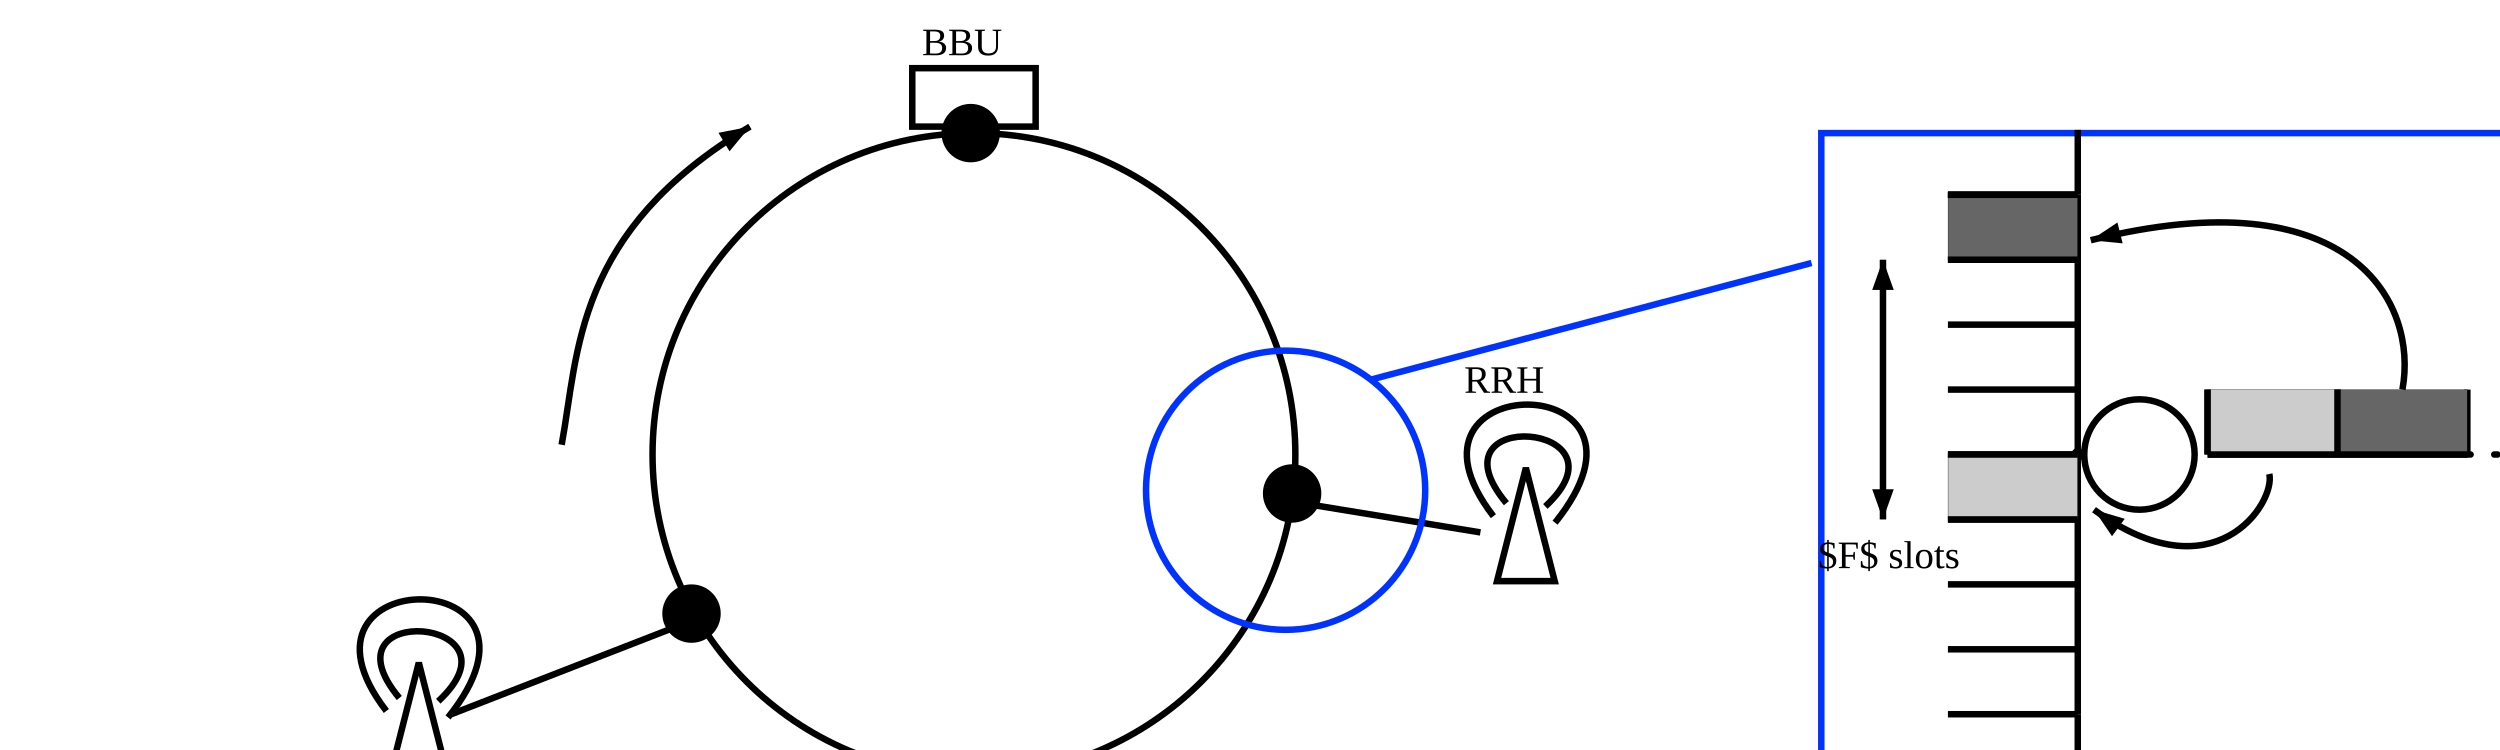
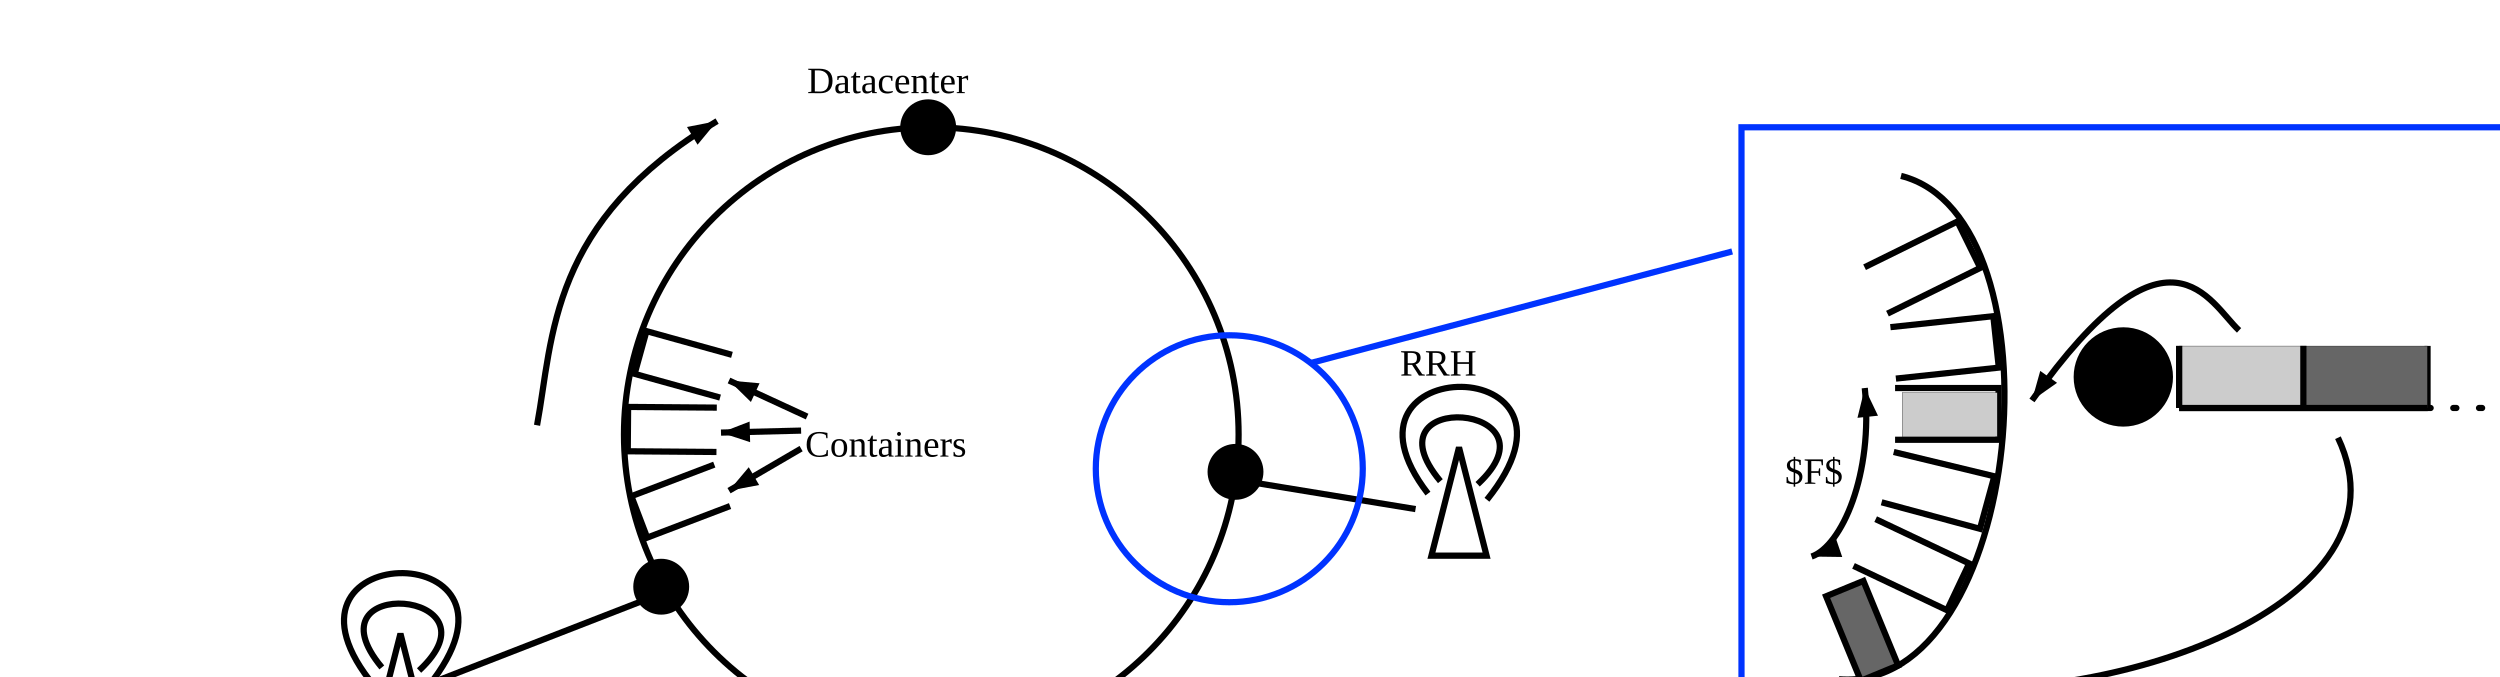
<svg xmlns="http://www.w3.org/2000/svg" xmlns:ns1="http://latexdraw.sourceforge.net/namespaces/latexdraw" version="1.1" baseProfile="full">
  <g>
    <g ns1:type="circle" id="id892310571">
      <circle cx="300.0" cy="140.0" r="99.0" ns1:borderPos="outer" stroke-width="2.0" stroke="black" fill="none" />
    </g>
    <g ns1:type="triangle" id="id197065952" ns1:points="460.0 140.0 480.0 140.0 480.0 180.0 480.0 180.0">
      <polygon points="470.0,144.123 478.882,179.0 461.118,179.0" ns1:borderPos="outer" stroke-width="2.0" stroke="black" fill="none" />
-     </g>
-     <g ns1:type="rectangle" id="id1456133203">
-       <rect x="281.0" y="21.0" width="38.0" height="18.0" ns1:borderPos="outer" stroke-width="2.0" stroke="black" fill="none" />
    </g>
    <g ns1:type="circle" id="id923345526">
      <circle cx="213.0" cy="189.0" r="8.0" ns1:borderPos="outer" stroke-width="2.0" stroke="black" fill="black" />
    </g>
    <g ns1:type="circle" id="id101444984">
      <circle cx="299.0" cy="41.0" r="8.0" ns1:borderPos="outer" stroke-width="2.0" stroke="black" fill="black" />
    </g>
    <g ns1:type="circle" id="id1480162027">
      <circle cx="398.0" cy="152.0" r="8.0" ns1:borderPos="outer" stroke-width="2.0" stroke="black" fill="black" />
    </g>
    <g ns1:type="joinedLines" id="id920581796">
      <polyline points="139.0,220.0 211.0,192.0 211.0,192.0 " stroke-width="2.0" stroke="black" fill="none" ns1:rotationAngle="0.0" />
    </g>
    <g ns1:type="joinedLines" id="id969815030">
      <polyline points="401.0,155.0 456.0,164.0 " stroke-width="2.0" stroke="black" ns1:rotationAngle="0.0" />
    </g>
    <g ns1:type="bezierCurve" id="id242859018">
      <path d="M 231.0 39.0 C 176.692 71.337 178.273 108.776 173.0 137.0 " stroke-width="2.0" stroke="black" fill="none" ns1:rotationAngle="0.0" marker-start="url(#arrow0-242859018)" />
    </g>
    <g ns1:type="bezierCurve" id="id1714079352">
      <path d="M 464.0 155.0 C 439.0 125.0 504.0 130.0 476.0 156.0 " stroke-width="2.0" stroke="black" fill="none" ns1:rotationAngle="0.0" />
    </g>
    <g ns1:type="bezierCurve" id="id1844742411">
      <path d="M 479.0 161.0 C 517.9 112.667 424.6 113.0 460.0 159.0 " stroke-width="2.0" stroke="black" fill="none" ns1:rotationAngle="0.0" />
    </g>
    <g ns1:type="triangle" id="id1726642194" ns1:points="119.0 200.0 139.0 200.0 139.0 240.0 139.0 240.0">
      <polygon points="129.0,204.123 137.882,239.0 120.118,239.0" ns1:borderPos="outer" stroke-width="2.0" stroke="black" fill="none" />
    </g>
    <g ns1:type="bezierCurve" id="id943501856">
      <path d="M 123.0 215.0 C 98.0 185.0 163.0 190.0 135.0 216.0 " stroke-width="2.0" stroke="black" fill="none" ns1:rotationAngle="0.0" />
    </g>
    <g ns1:type="bezierCurve" id="id1126834396">
      <path d="M 138.0 221.0 C 176.9 172.667 83.6 173.0 119.0 219.0 " stroke-width="2.0" stroke="black" fill="none" ns1:rotationAngle="0.0" />
    </g>
    <g ns1:type="text" id="id1852038731" fill="black" ns1:position="bl">
      <text x="451.0" y="121.0">RRH</text>
    </g>
    <g ns1:type="text" id="id1758271358" fill="black" ns1:position="bl">
-       <text x="284.0" y="17.0">BBU</text>
+       <text x="260.0" y="30.0">Datacenter</text>
    </g>
    <g ns1:type="circle" id="id86781764">
      <circle cx="396.0" cy="151.0" r="43.0" ns1:borderPos="outer" stroke-width="2.0" stroke="#0033ff" fill="none" />
    </g>
    <g ns1:type="joinedLines" id="id1978564364">
      <polyline points="422.0,117.0 558.0,81.0 " stroke-width="2.0" stroke="#0033ff" ns1:rotationAngle="0.0" />
    </g>
    <g ns1:type="rectangle" id="id59602685">
-       <rect x="561.0" y="41.0" width="318.0" height="198.0" ns1:borderPos="outer" stroke-width="2.0" stroke="#0033ff" fill="none" />
-     </g>
-     <g ns1:type="joinedLines" id="id779610636">
-       <polyline points="640.0,60.0 640.0,220.0 " stroke-width="2.0" stroke="black" ns1:rotationAngle="0.0" />
-     </g>
-     <g ns1:type="circle" id="id708066571">
-       <circle cx="640.0" cy="140.0" r="1.0" ns1:borderPos="outer" stroke-width="2.0" stroke="black" fill="black" />
-     </g>
-     <g ns1:type="joinedLines" id="id1380996095">
-       <polyline points="600.0,220.0 640.0,220.0 " stroke-width="2.0" stroke="black" ns1:rotationAngle="0.0" />
-     </g>
-     <g ns1:type="joinedLines" id="id927946740">
-       <polyline points="600.0,200.0 640.0,200.0 " stroke-width="2.0" stroke="black" ns1:rotationAngle="0.0" />
-     </g>
-     <g ns1:type="joinedLines" id="id158104184">
-       <polyline points="600.0,180.0 640.0,180.0 " stroke-width="2.0" stroke="black" ns1:rotationAngle="0.0" />
-     </g>
-     <g ns1:type="joinedLines" id="id825142346">
-       <polyline points="600.0,160.0 640.0,160.0 " stroke-width="2.0" stroke="black" ns1:rotationAngle="0.0" />
-     </g>
-     <g ns1:type="joinedLines" id="id1985842001">
-       <polyline points="600.0,140.0 640.0,140.0 " stroke-width="2.0" stroke="black" ns1:rotationAngle="0.0" />
-     </g>
-     <g ns1:type="joinedLines" id="id1707346374">
-       <polyline points="600.0,120.0 640.0,120.0 " stroke-width="2.0" stroke="black" ns1:rotationAngle="0.0" />
-     </g>
-     <g ns1:type="joinedLines" id="id915956996">
-       <polyline points="600.0,100.0 640.0,100.0 " stroke-width="2.0" stroke="black" ns1:rotationAngle="0.0" />
-     </g>
-     <g ns1:type="joinedLines" id="id1739956504">
-       <polyline points="600.0,80.0 640.0,80.0 " stroke-width="2.0" stroke="black" ns1:rotationAngle="0.0" />
-     </g>
-     <g ns1:type="joinedLines" id="id1513035475">
-       <polyline points="600.0,60.0 640.0,60.0 " stroke-width="2.0" stroke="black" ns1:rotationAngle="0.0" />
-     </g>
-     <g ns1:type="joinedLines" id="id1058387025">
-       <polyline points="640.0,220.0 640.0,240.0 " stroke-width="2.0" stroke="black" ns1:rotationAngle="0.0" />
-     </g>
-     <g ns1:type="joinedLines" id="id1490966991">
-       <polyline points="640.0,60.0 640.0,40.0 " stroke-width="2.0" stroke="black" ns1:rotationAngle="0.0" />
-     </g>
-     <g ns1:type="circle" id="id2052719903">
-       <circle cx="659.0" cy="140.0" r="17.0" ns1:borderPos="outer" stroke-width="2.0" stroke="black" fill="none" />
+       <rect x="561.0" y="41.0" width="353.286" height="198.0" ns1:borderPos="outer" stroke-width="2.0" stroke="#0033ff" fill="none" />
    </g>
    <g ns1:type="joinedLines" id="id972348729">
-       <polyline points="680.0,120.0 680.0,140.0 " stroke-width="2.0" stroke="black" ns1:rotationAngle="0.0" />
+       <polyline points="702.0,111.429 702.0,131.429 " stroke-width="2.0" stroke="black" ns1:rotationAngle="0.0" />
    </g>
    <g ns1:type="joinedLines" id="id1243750701">
-       <polyline points="720.0,120.0 720.0,140.0 " stroke-width="2.0" stroke="black" ns1:rotationAngle="0.0" />
+       <polyline points="742.0,111.429 742.0,131.429 " stroke-width="2.0" stroke="black" ns1:rotationAngle="0.0" />
    </g>
    <g ns1:type="joinedLines" id="id531195694">
-       <polyline points="760.0,120.0 760.0,140.0 " stroke-width="2.0" stroke="black" ns1:rotationAngle="0.0" />
+       <polyline points="782.0,111.429 782.0,131.429 " stroke-width="2.0" stroke="black" ns1:rotationAngle="0.0" />
    </g>
    <g ns1:type="joinedLines" id="id1788347826">
-       <polyline points="680.0,140.0 760.0,140.0 " stroke-width="2.0" stroke="black" ns1:rotationAngle="0.0" />
+       <polyline points="702.0,131.429 782.0,131.429 " stroke-width="2.0" stroke="black" ns1:rotationAngle="0.0" />
    </g>
    <g ns1:type="joinedLines" id="id17341540">
-       <polyline points="760.0,140.0 840.0,140.0 " stroke-width="2.0" stroke="black" stroke-linecap="round" stroke-dasharray="1, 7.292" ns1:rotationAngle="0.0" />
+       <polyline points="782.0,131.429 862.0,131.429 " stroke-width="2.0" stroke="black" stroke-linecap="round" stroke-dasharray="1, 7.292" ns1:rotationAngle="0.0" />
    </g>
-     <g ns1:type="triangle" id="id980240482" ns1:points="839.0 120.0 859.0 120.0 859.0 160.0 859.0 160.0">
-       <polygon points="849.0,124.123 857.882,159.0 840.118,159.0" ns1:borderPos="outer" stroke-width="2.0" stroke="black" fill="none" />
+     <g ns1:type="triangle" id="id980240482" ns1:points="861.0 111.42857142857133 881.0 111.42857142857133 881.0 151.42857142857133 881.0 151.42857142857133">
+       <polygon points="871.0,115.552 879.882,150.429 862.118,150.429" ns1:borderPos="outer" stroke-width="2.0" stroke="black" fill="none" />
    </g>
    <g ns1:type="bezierCurve" id="id1365676597">
-       <path d="M 843.0 135.0 C 818.0 105.0 883.0 110.0 855.0 136.0 " stroke-width="2.0" stroke="black" fill="none" ns1:rotationAngle="0.0" />
+       <path d="M 865.0 126.429 C 840.0 96.429 905.0 101.429 877.0 127.429 " stroke-width="2.0" stroke="black" fill="none" ns1:rotationAngle="0.0" />
    </g>
    <g ns1:type="bezierCurve" id="id502546294">
-       <path d="M 858.0 141.0 C 896.9 92.667 803.6 93.0 839.0 139.0 " stroke-width="2.0" stroke="black" fill="none" ns1:rotationAngle="0.0" />
+       <path d="M 880.0 132.429 C 918.9 84.095 825.6 84.429 861.0 130.429 " stroke-width="2.0" stroke="black" fill="none" ns1:rotationAngle="0.0" />
    </g>
    <g ns1:type="rectangle" id="id1733729569">
-       <rect x="680.05" y="120.05" width="39.9" height="19.9" ns1:borderPos="outer" stroke-width="0.1" stroke="black" fill="#cccccc" />
-     </g>
-     <g ns1:type="rectangle" id="id337836568">
-       <rect x="600.05" y="140.05" width="39.9" height="19.9" ns1:borderPos="outer" stroke-width="0.1" stroke="black" fill="#cccccc" />
+       <rect x="702.05" y="111.479" width="39.9" height="19.9" ns1:borderPos="outer" stroke-width="0.1" stroke="black" fill="#cccccc" />
    </g>
    <g ns1:type="rectangle" id="id1960274504">
-       <rect x="720.05" y="120.05" width="39.9" height="19.9" ns1:borderPos="outer" stroke-width="0.1" stroke="black" fill="#666666" />
-     </g>
-     <g ns1:type="rectangle" id="id1603300207">
-       <rect x="600.05" y="60.05" width="39.9" height="19.9" ns1:borderPos="outer" stroke-width="0.1" stroke="black" fill="#666666" />
-     </g>
-     <g ns1:type="joinedLines" id="id446108946">
-       <polyline points="600.0,140.0 640.0,140.0 " stroke-width="2.0" stroke="black" ns1:rotationAngle="0.0" />
-     </g>
-     <g ns1:type="joinedLines" id="id1821457945">
-       <polyline points="600.0,160.0 640.0,160.0 " stroke-width="2.0" stroke="black" ns1:rotationAngle="0.0" />
-     </g>
-     <g ns1:type="joinedLines" id="id1372480601">
-       <polyline points="600.0,60.0 640.0,60.0 " stroke-width="2.0" stroke="black" ns1:rotationAngle="0.0" />
-     </g>
-     <g ns1:type="joinedLines" id="id503768405">
-       <polyline points="600.0,60.0 640.0,60.0 " stroke-width="2.0" stroke="black" ns1:rotationAngle="0.0" />
-     </g>
-     <g ns1:type="joinedLines" id="id419339237">
-       <polyline points="600.0,80.0 640.0,80.0 " stroke-width="2.0" stroke="black" ns1:rotationAngle="0.0" />
+       <rect x="742.05" y="111.479" width="39.9" height="19.9" ns1:borderPos="outer" stroke-width="0.1" stroke="black" fill="#666666" />
    </g>
    <g ns1:type="joinedLines" id="id1509897738">
-       <polyline points="680.0,120.0 680.0,140.0 " stroke-width="2.0" stroke="black" ns1:rotationAngle="0.0" />
+       <polyline points="702.0,111.429 702.0,131.429 " stroke-width="2.0" stroke="black" ns1:rotationAngle="0.0" />
    </g>
    <g ns1:type="joinedLines" id="id157027819">
-       <polyline points="720.0,120.0 720.0,140.0 " stroke-width="2.0" stroke="black" ns1:rotationAngle="0.0" />
+       <polyline points="742.0,111.429 742.0,131.429 " stroke-width="2.0" stroke="black" ns1:rotationAngle="0.0" />
    </g>
    <g ns1:type="joinedLines" id="id195277817">
-       <polyline points="680.0,140.0 760.0,140.0 " stroke-width="2.0" stroke="black" ns1:rotationAngle="0.0" />
+       <polyline points="702.0,131.429 782.0,131.429 " stroke-width="2.0" stroke="black" ns1:rotationAngle="0.0" />
    </g>
    <g ns1:type="bezierCurve" id="id1127499533">
-       <path d="M 645.0 157.0 C 682.0 184.0 701.0 155.0 699.0 146.0 " stroke-width="2.0" stroke="black" fill="none" ns1:rotationAngle="0.0" marker-start="url(#arrow0-1127499533)" />
+       <path d="M 615.571 220.571 C 678.286 229 778.714 195 753.143 141 " stroke-width="2.0" stroke="black" fill="none" ns1:rotationAngle="0.0" marker-start="url(#arrow0-1127499533)" />
    </g>
    <g ns1:type="bezierCurve" id="id157260943">
-       <path d="M 644.0 74.0 C 724.0 54.0 745.0 93.0 740.0 120.0 " stroke-width="2.0" stroke="black" fill="none" ns1:rotationAngle="0.0" marker-start="url(#arrow0-157260943)" />
+       <path d="M 654.571 129 C 698.643 66.743 711.795 97.658 721.286 106.429 " stroke-width="2.0" stroke="black" fill="none" ns1:rotationAngle="0.0" marker-start="url(#arrow0-157260943)" />
    </g>
    <g ns1:type="text" id="id834415298" fill="black" ns1:position="bl">
-       <text x="560.0" y="175.0">$F$ slots</text>
+       <text x="575.0" y="155.857">$F$ </text>
    </g>
-     <g ns1:type="joinedLines" id="id306592415">
-       <polyline points="580.0,80.0 580.0,160.0 " stroke-width="2.0" stroke="black" ns1:rotationAngle="0.0" marker-start="url(#arrow0-306592415)" marker-end="url(#arrow1-306592415)" />
+     <g ns1:type="circle" id="id503910944">
+       <circle cx="684.0" cy="121.429" r="15.0" ns1:borderPos="outer" stroke-width="2.0" stroke="black" fill="black" />
+     </g>
+     <g ns1:type="bezierCurve" id="id375140455">
+       <path d="M 612.381 56.667 C 665.714 70.0 652.143 223.571 592.381 218.81 " stroke-width="2.0" stroke="black" fill="none" ns1:rotationAngle="0.0" />
+     </g>
+     <g ns1:type="joinedLines" id="id1045261197">
+       <polyline points="610.476,125 643.81,125 643.81,141.667 610.476,141.667 " stroke-width="2.0" stroke="black" fill="none" ns1:rotationAngle="0.0" />
+     </g>
+     <g ns1:type="joinedLines" id="id1085785735">
+       <polyline points="608.972,105.386 642.117,101.851 643.885,118.423 610.74,121.959 " stroke-width="2.0" stroke="black" fill="none" ns1:rotationAngle="-0.10627520961785317" />
+     </g>
+     <g ns1:type="joinedLines" id="id1430204558">
+       <polyline points="610.041,145.607 642.443,153.43 637.817,170.346 606.129,161.808 " stroke-width="2.0" stroke="black" fill="none" ns1:rotationAngle="0.23692160855999125" />
+     </g>
+     <g ns1:type="joinedLines" id="id1558385829">
+       <polyline points="604.221,167.237 634.344,181.511 627.207,196.572 597.085,182.299 " stroke-width="2.0" stroke="black" fill="none" ns1:rotationAngle="0.44251566791442964" />
+     </g>
+     <g ns1:type="joinedLines" id="id2089542213">
+       <polyline points="600.652,86.084 630.551,71.347 637.919,86.297 608.021,101.034 " stroke-width="2.0" stroke="black" fill="none" ns1:rotationAngle="-0.45795382615209346" />
+     </g>
+     <g ns1:type="rectangle" id="id887702494">
+       <rect x="612.764" y="126.479" width="30.614" height="14.186" ns1:borderPos="outer" stroke-width="0.1" stroke="black" fill="#cccccc" />
+     </g>
+     <g ns1:type="rectangle" id="id1347295099" transform="rotate(67.64108) translate(-183.7306 -680.6694)">
+       <rect x="585.143" y="196.714" width="29.429" height="13.0" ns1:borderPos="outer" stroke-width="2.0" stroke="black" fill="#666666" />
+     </g>
+     <g ns1:type="bezierCurve" id="id1871493081">
+       <path d="M 600.714 125.0 C 603.571 152.792 593.214 175.996 583.571 179.286 " stroke-width="2.0" stroke="black" fill="none" ns1:rotationAngle="0.0" marker-start="url(#arrow0-1871493081)" marker-end="url(#arrow1-1871493081)" />
+     </g>
+     <g ns1:type="joinedLines" id="id1054941731">
+       <polyline points="230.093,149.668 203.393,159.839 208.479,173.189 235.178,163.018 " stroke-width="2.0" stroke="black" fill="none" ns1:rotationAngle="1.206817370285255" />
+     </g>
+     <g ns1:type="joinedLines" id="id1511569434">
+       <polyline points="230.908,131.311 202.338,131.086 202.225,145.371 230.796,145.596 " stroke-width="2.0" stroke="black" fill="none" ns1:rotationAngle="1.5786725443742515" />
+     </g>
+     <g ns1:type="joinedLines" id="id1347133959">
+       <polyline points="235.791,114.31 208.259,106.671 204.44,120.437 231.971,128.076 " stroke-width="2.0" stroke="black" fill="none" ns1:rotationAngle="1.841508824506073" />
+     </g>
+     <g ns1:type="joinedLines" id="id1373980024">
+       <polyline points="234.839,122.581 260,134.194 " stroke-width="2.0" stroke="black" ns1:rotationAngle="0.0" marker-start="url(#arrow0-1373980024)" />
+     </g>
+     <g ns1:type="joinedLines" id="id1008048198">
+       <polyline points="232.258,139.355 258.065,138.71 " stroke-width="2.0" stroke="black" ns1:rotationAngle="0.0" marker-start="url(#arrow0-1008048198)" />
+     </g>
+     <g ns1:type="joinedLines" id="id1318292940">
+       <polyline points="234.839,158.065 258.065,144.516 " stroke-width="2.0" stroke="black" ns1:rotationAngle="0.0" marker-start="url(#arrow0-1318292940)" />
+     </g>
+     <g ns1:type="text" id="id1262159564" fill="black" ns1:position="bl">
+       <text x="259.355" y="147.097">Containers</text>
    </g>
  </g>
  <defs>
    <marker overflow="visible" orient="auto" id="arrow0-242859018">
      <path d="M 0.0 0.0 L 4.652 1.661 L 4.652 0.0 L 4.652 -1.661 z " ns1:arrSizeNum="2.0" fill="black" />
    </marker>
    <marker overflow="visible" orient="auto" id="arrow0-1127499533">
      <path d="M 0.0 0.0 L 4.652 1.661 L 4.652 0.0 L 4.652 -1.661 z " ns1:arrSizeNum="2.0" fill="black" />
    </marker>
    <marker overflow="visible" orient="auto" id="arrow0-157260943">
      <path d="M 0.0 0.0 L 4.652 1.661 L 4.652 0.0 L 4.652 -1.661 z " ns1:arrSizeNum="2.0" fill="black" />
    </marker>
-     <marker overflow="visible" orient="auto" id="arrow0-306592415">
+     <marker overflow="visible" orient="auto" id="arrow0-1871493081">
      <path d="M 0.0 0.0 L 4.652 1.661 L 4.652 0.0 L 4.652 -1.661 z " ns1:arrSizeNum="2.0" fill="black" />
    </marker>
-     <marker overflow="visible" orient="auto" id="arrow1-306592415">
+     <marker overflow="visible" orient="auto" id="arrow1-1871493081">
      <path d="M 0.0 0.0 L -4.652 1.661 L -4.652 0.0 L -4.652 -1.661 z " ns1:arrSizeNum="2.0" fill="black" />
+     </marker>
+     <marker overflow="visible" orient="auto" id="arrow0-1373980024">
+       <path d="M 0.0 0.0 L 4.652 1.661 L 4.652 0.0 L 4.652 -1.661 z " ns1:arrSizeNum="2.0" fill="black" />
+     </marker>
+     <marker overflow="visible" orient="auto" id="arrow0-1008048198">
+       <path d="M 0.0 0.0 L 4.652 1.661 L 4.652 0.0 L 4.652 -1.661 z " ns1:arrSizeNum="2.0" fill="black" />
+     </marker>
+     <marker overflow="visible" orient="auto" id="arrow0-1318292940">
+       <path d="M 0.0 0.0 L 4.652 1.661 L 4.652 0.0 L 4.652 -1.661 z " ns1:arrSizeNum="2.0" fill="black" />
    </marker>
  </defs>
</svg>
